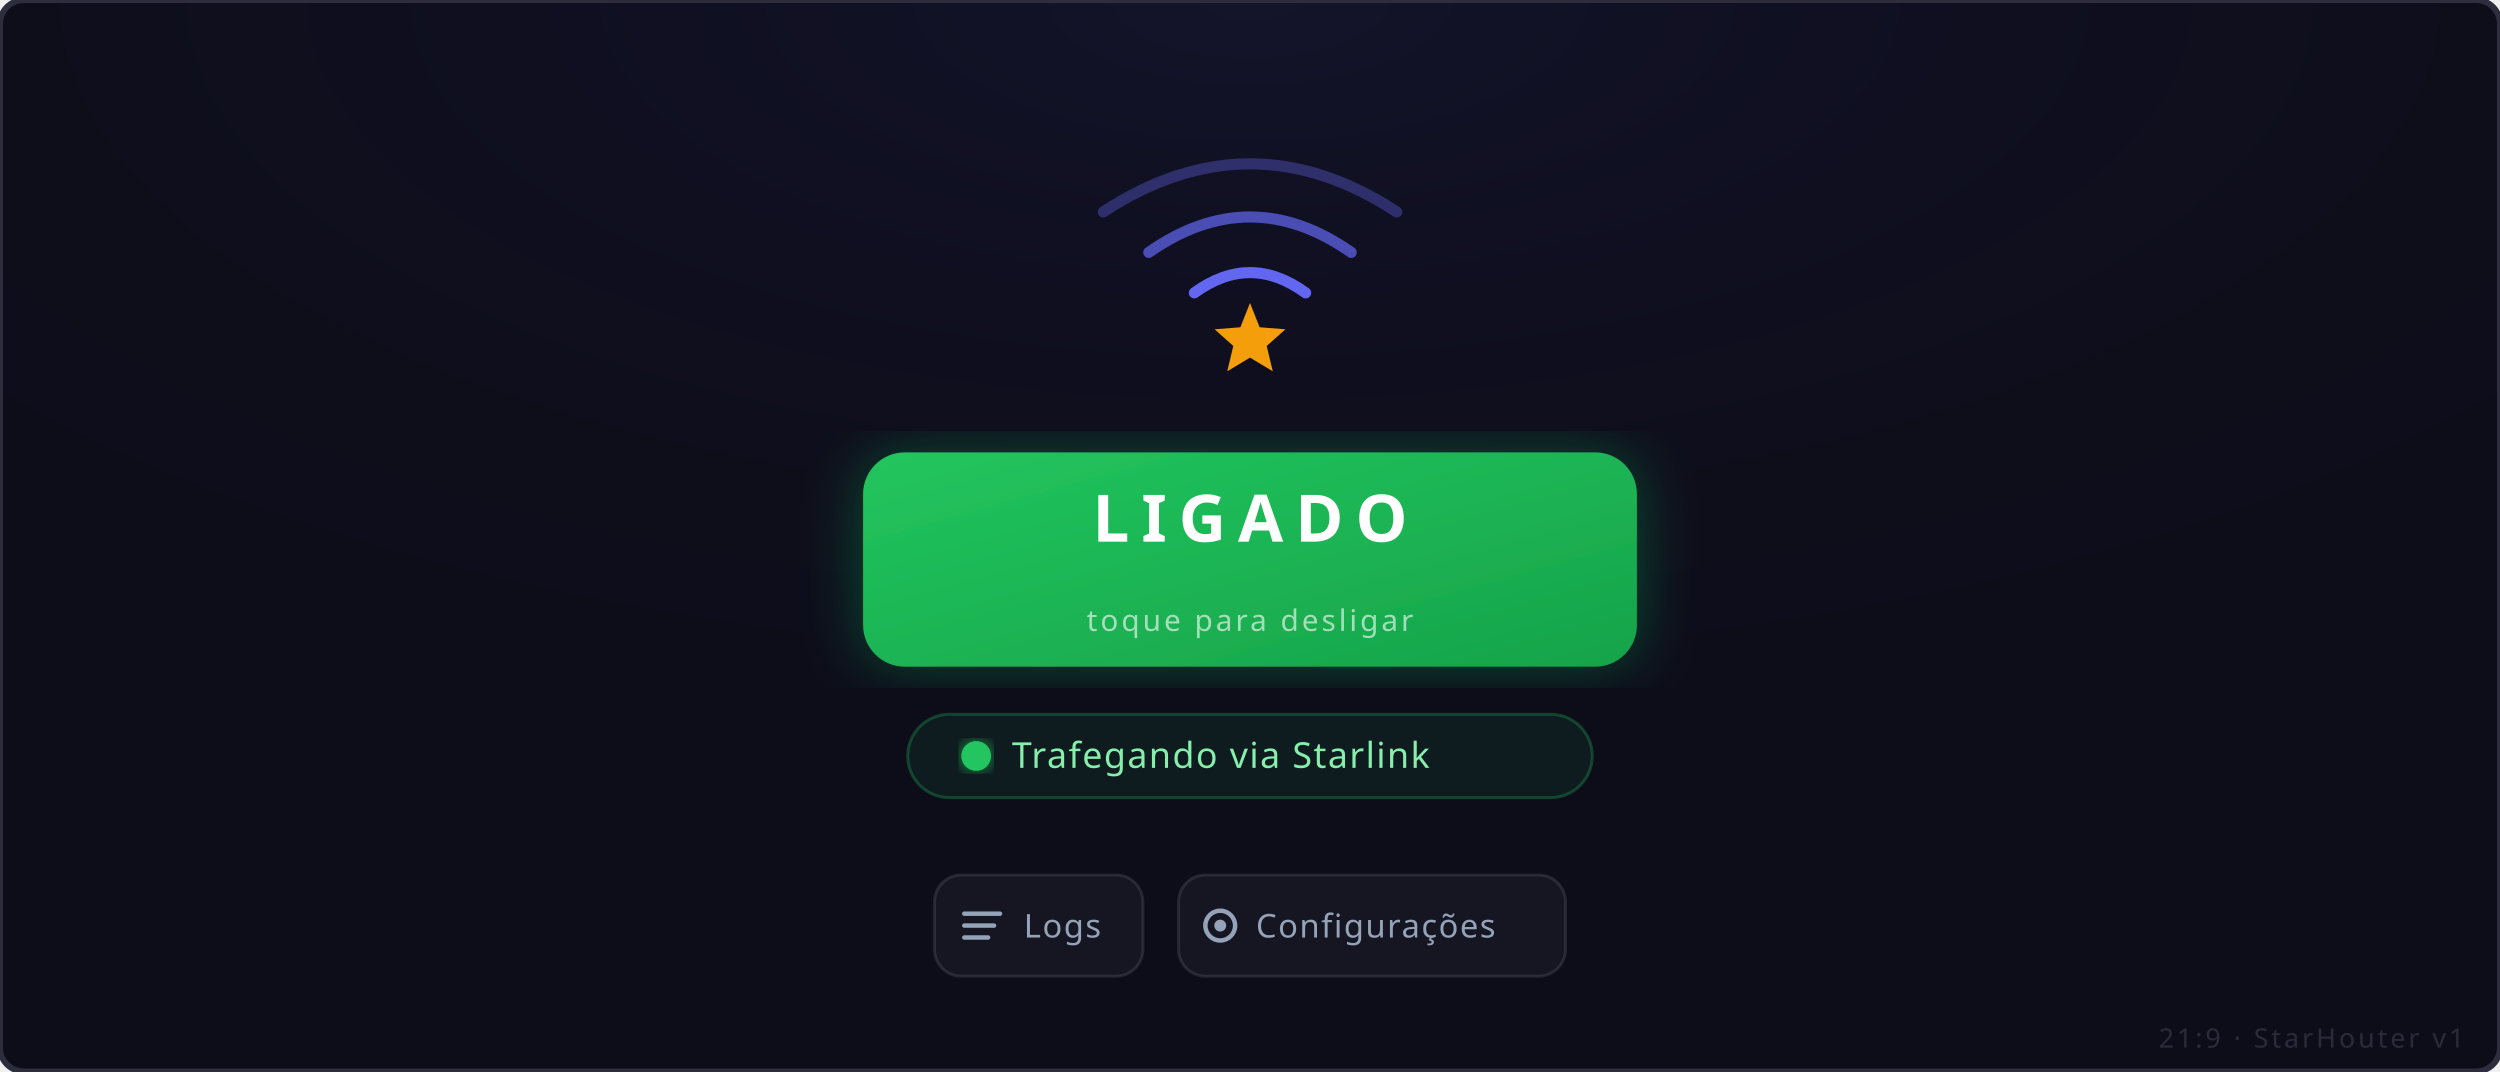
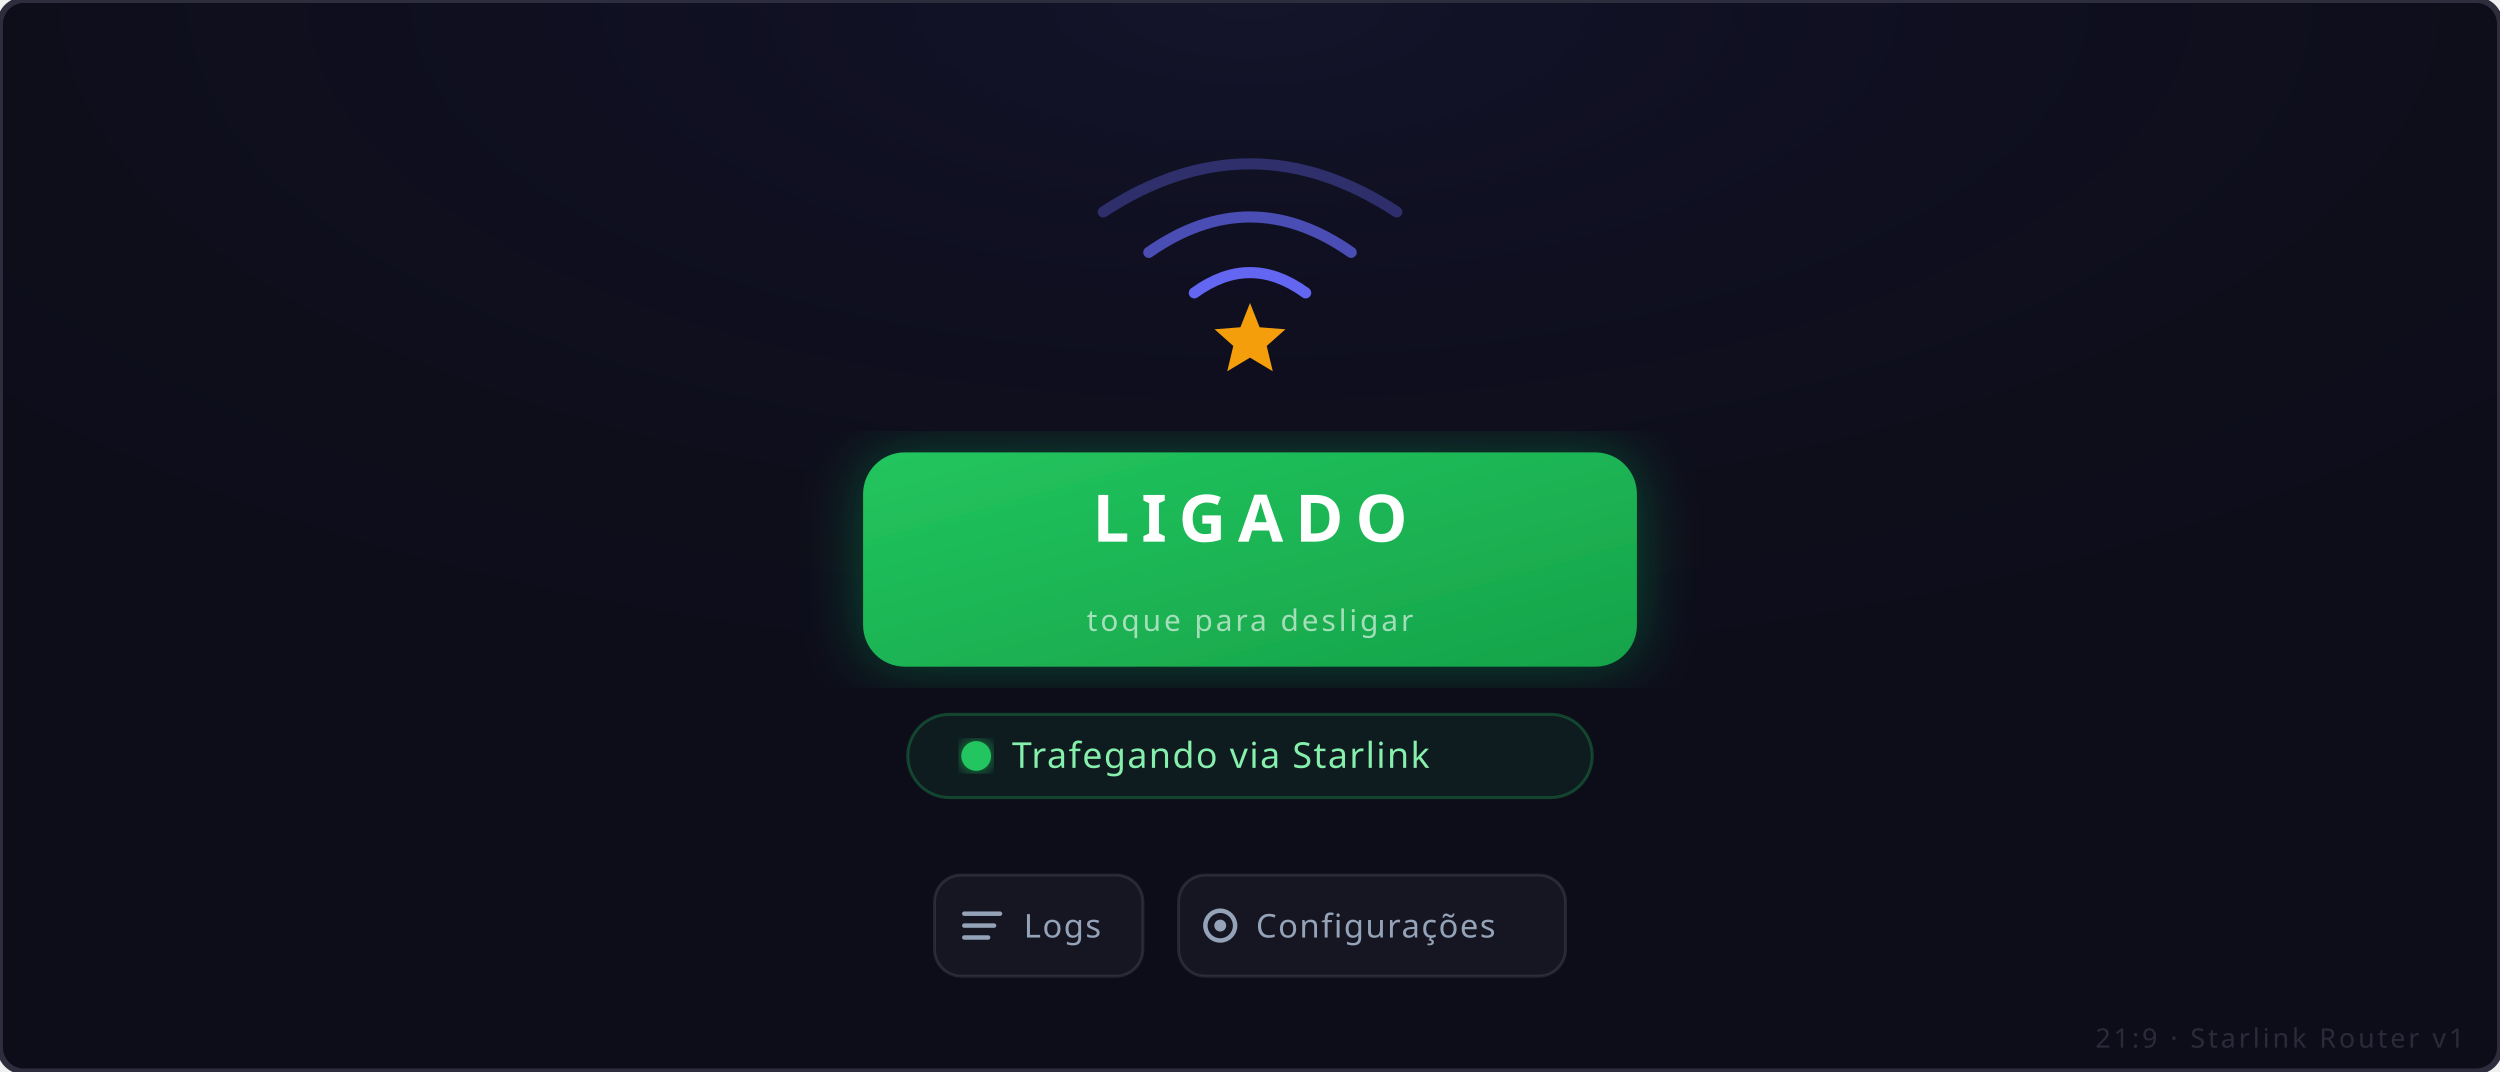
<svg xmlns="http://www.w3.org/2000/svg" viewBox="0 0 840 360" width="840" height="360">
  <defs>
    <linearGradient id="btnGrad" x1="0%" y1="0%" x2="100%" y2="100%">
      <stop offset="0%" style="stop-color:#22c55e" />
      <stop offset="100%" style="stop-color:#16a34a" />
    </linearGradient>
    <radialGradient id="bgGlow" cx="50%" cy="0%" r="70%">
      <stop offset="0%" style="stop-color:#6366f1;stop-opacity:0.08" />
      <stop offset="100%" style="stop-color:#0d0d1a;stop-opacity:0" />
    </radialGradient>
    <filter id="btnShadow">
      <feDropShadow dx="0" dy="0" stdDeviation="10" flood-color="#22c55e" flood-opacity="0.35" />
    </filter>
    <filter id="dotGlow">
      <feDropShadow dx="0" dy="0" stdDeviation="3" flood-color="#22c55e" flood-opacity="0.9" />
    </filter>
  </defs>
  <rect width="840" height="360" rx="8" fill="#0d0d1a" />
  <rect width="840" height="360" rx="8" fill="url(#bgGlow)" />
  <rect width="840" height="360" rx="8" fill="none" stroke="#2d2d3d" stroke-width="2" />
  <g transform="translate(420,95) scale(1.7) translate(-420,-95)">
    <path d="M420,99 L421.9,103.8 L427,104.2 L423.3,107.5 L424.5,112.5 L420,109.8 L415.5,112.5 L416.7,107.5 L413,104.2 L418.1,103.8 Z" fill="#F59E0B" />
    <path d="M409 97 Q420 89 431 97" stroke="#6366f1" stroke-width="2.2" stroke-linecap="round" fill="none" />
    <path d="M400 89 Q420 75 440 89" stroke="#6366f1" stroke-width="2.2" stroke-linecap="round" fill="none" opacity="0.7" />
    <path d="M391 81 Q420 62 449 81" stroke="#6366f1" stroke-width="2.2" stroke-linecap="round" fill="none" opacity="0.35" />
  </g>
  <rect x="290" y="152" width="260" height="72" rx="14" fill="url(#btnGrad)" filter="url(#btnShadow)" />
  <text x="420" y="182" text-anchor="middle" font-family="system-ui,sans-serif" font-size="22" font-weight="800" fill="#ffffff" letter-spacing="4">LIGADO</text>
  <text x="420" y="212" text-anchor="middle" font-family="system-ui,sans-serif" font-size="10" fill="rgba(255,255,255,0.6)" letter-spacing="1">toque para desligar</text>
  <rect x="305" y="240" width="230" height="28" rx="14" fill="rgba(34,197,94,0.08)" stroke="rgba(34,197,94,0.28)" stroke-width="1" />
  <circle cx="328" cy="254" r="5" fill="#22c55e" filter="url(#dotGlow)" />
  <text x="340" y="258" font-family="system-ui,sans-serif" font-size="12" font-weight="500" fill="#86efac" letter-spacing="0.5">Trafegando via Starlink</text>
  <rect x="314" y="294" width="70" height="34" rx="9" fill="rgba(255,255,255,0.04)" stroke="rgba(255,255,255,0.1)" stroke-width="1" />
  <line x1="324" y1="307" x2="336" y2="307" stroke="#94a3b8" stroke-width="1.5" stroke-linecap="round" />
  <line x1="324" y1="311" x2="334" y2="311" stroke="#94a3b8" stroke-width="1.5" stroke-linecap="round" />
  <line x1="324" y1="315" x2="332" y2="315" stroke="#94a3b8" stroke-width="1.5" stroke-linecap="round" />
  <text x="344" y="315" font-family="system-ui,sans-serif" font-size="11" fill="#94a3b8" letter-spacing="0.5">Logs</text>
  <rect x="396" y="294" width="130" height="34" rx="9" fill="rgba(255,255,255,0.04)" stroke="rgba(255,255,255,0.1)" stroke-width="1" />
  <circle cx="410" cy="311" r="5" fill="none" stroke="#94a3b8" stroke-width="1.5" />
  <circle cx="410" cy="311" r="2" fill="#94a3b8" />
  <text x="422" y="315" font-family="system-ui,sans-serif" font-size="11" fill="#94a3b8" letter-spacing="0.5">Configurações</text>
-   <text x="828" y="352" text-anchor="end" font-family="system-ui,sans-serif" font-size="9" fill="#2a2a3a" letter-spacing="1">21:9 · StarHouter v1</text>
+   <text x="828" y="352" text-anchor="end" font-family="system-ui,sans-serif" font-size="9" fill="#2a2a3a" letter-spacing="1">21:9 · Starlink Router v1</text>
</svg>
